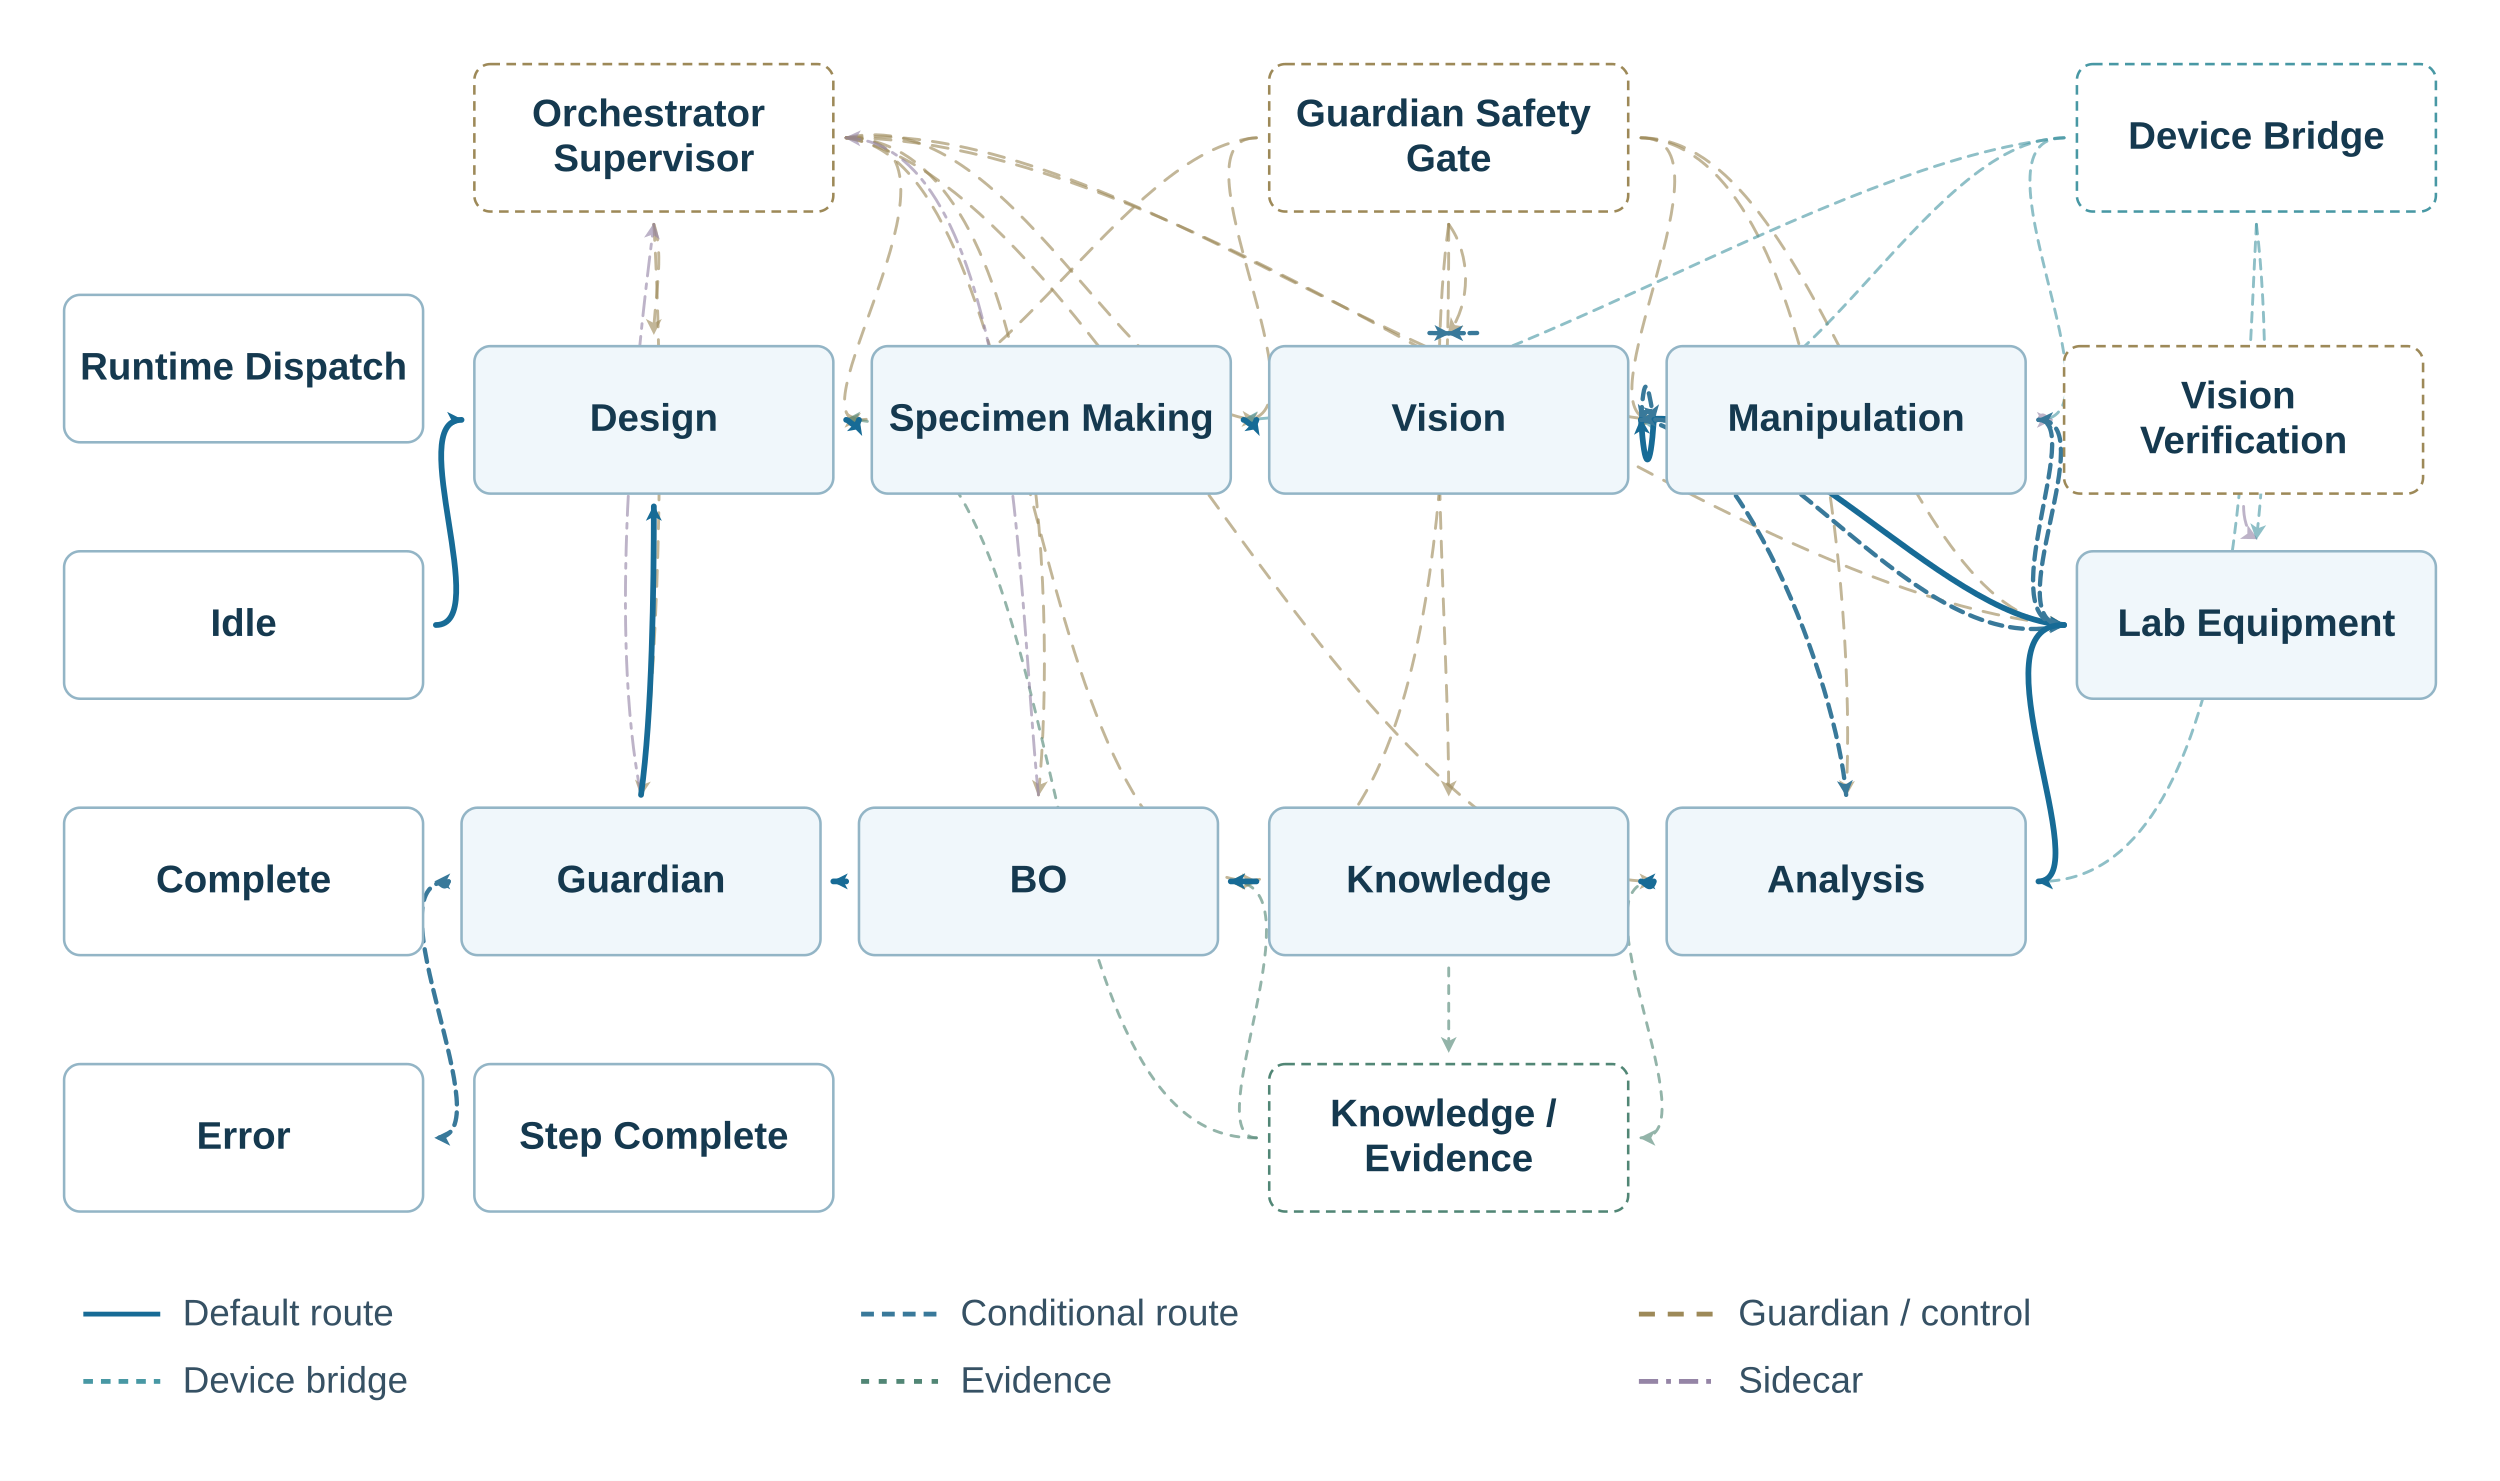
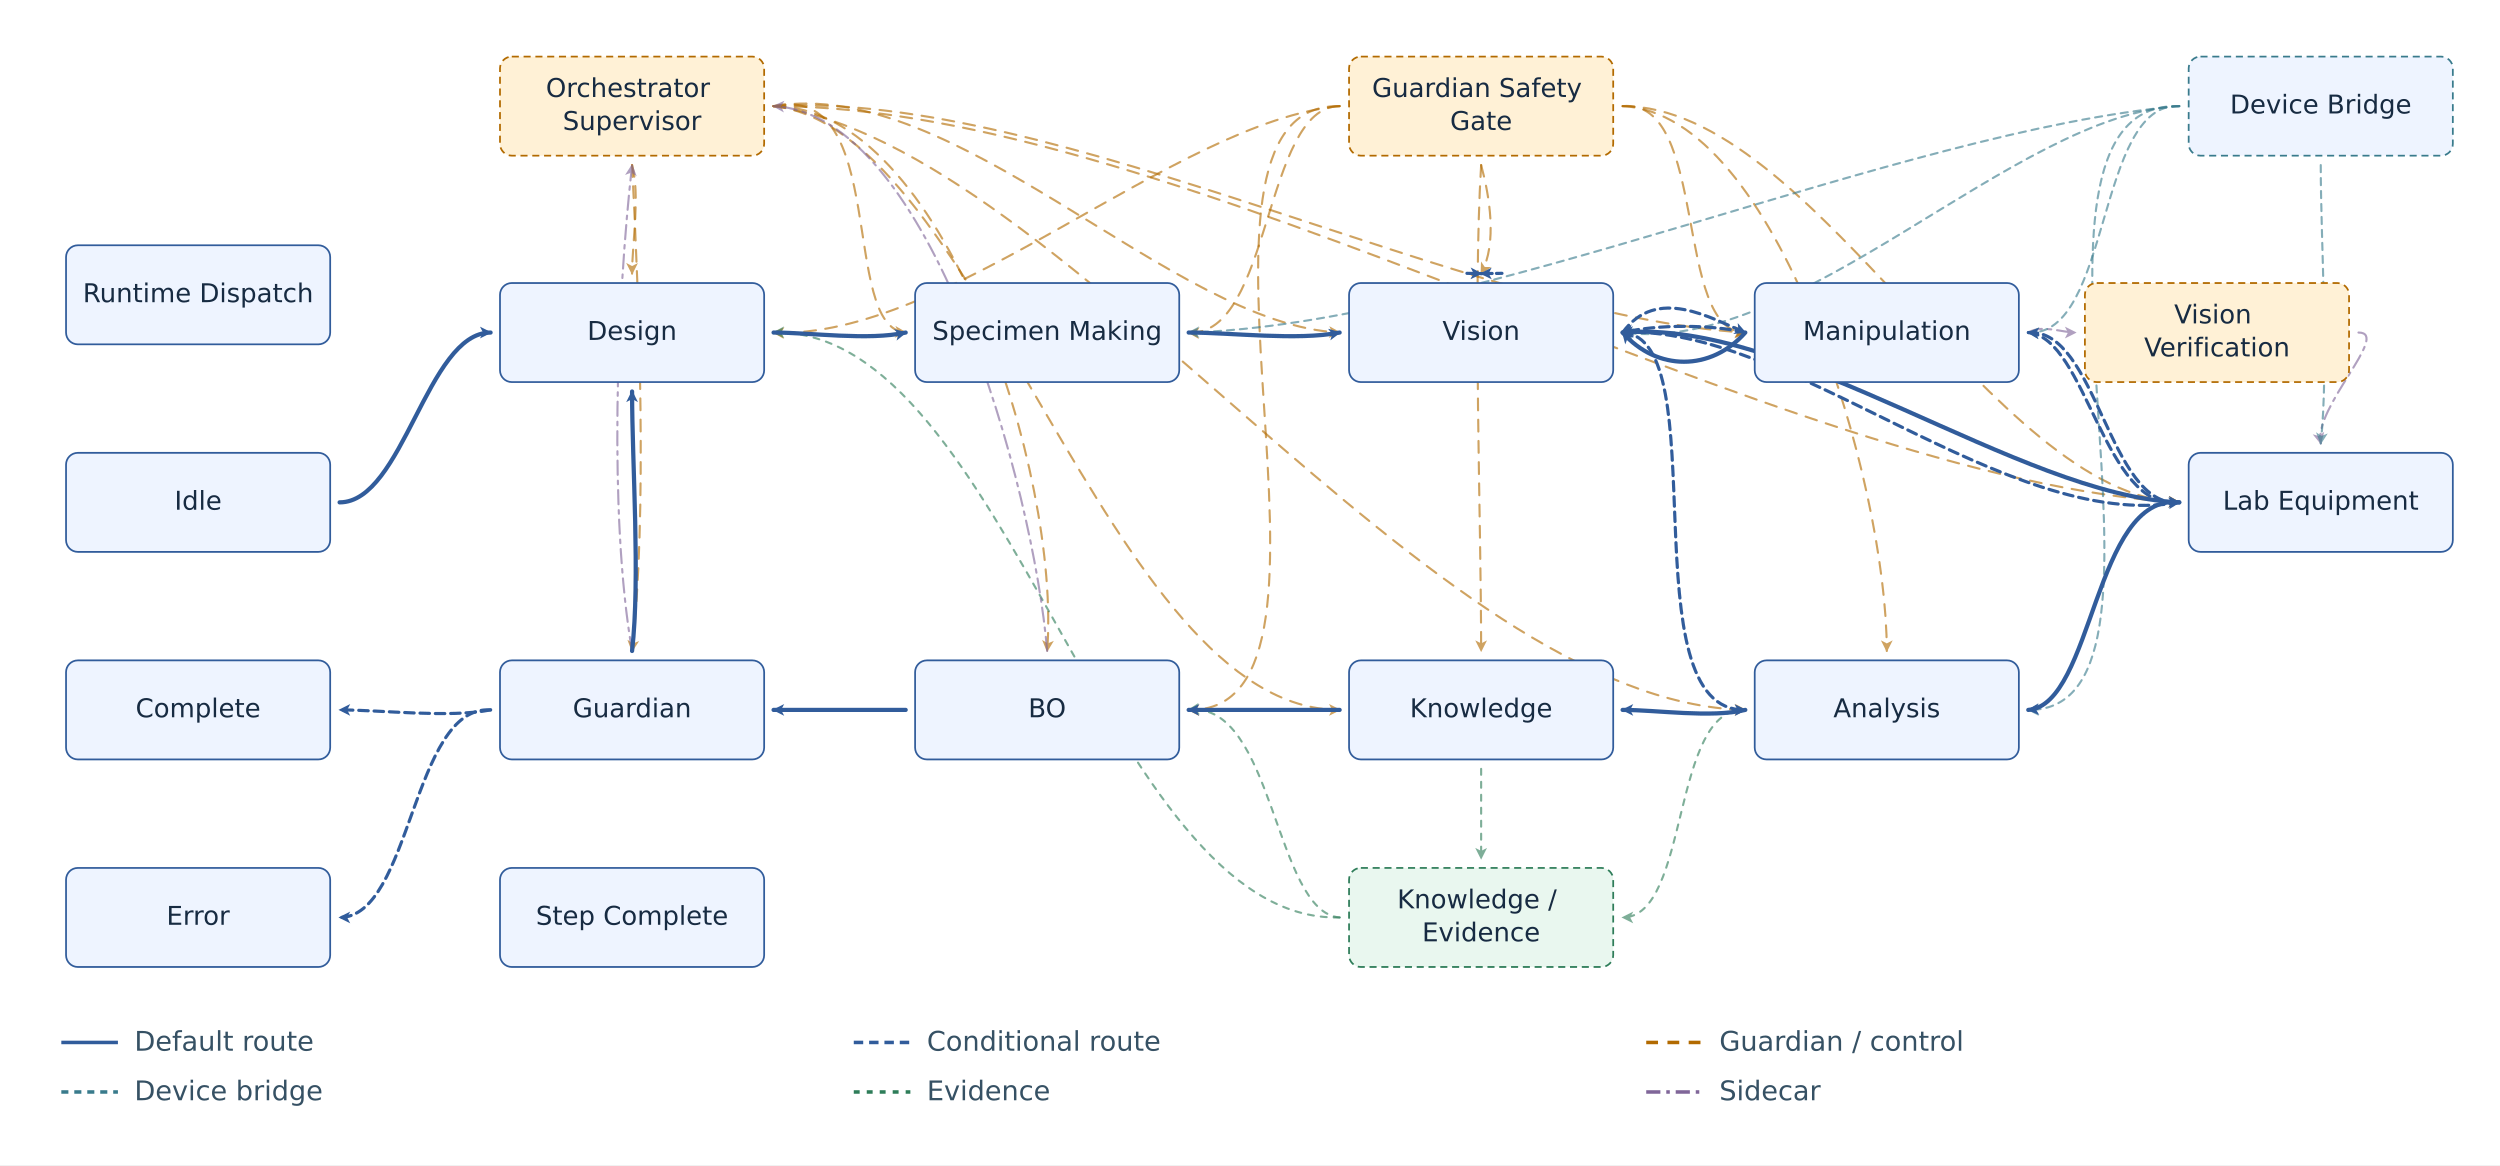
- <svg xmlns="http://www.w3.org/2000/svg" width="1560" height="924" viewBox="0 0 1560 924" role="img" aria-labelledby="title description">
+ <svg xmlns="http://www.w3.org/2000/svg" width="2120" height="988" viewBox="0 0 2120 988" role="img" aria-labelledby="title description">
  <defs>
    <marker id="arrow-logical_transition" markerWidth="12" markerHeight="10" refX="9" refY="5" orient="auto" markerUnits="userSpaceOnUse">
-       <path d="M0,0 L10,5 L0,10 L2.6,5 z" fill="#176b96" />
+       <path d="M0,0 L10,5 L0,10 L2.6,5 z" fill="#315C9B" />
    </marker>
    <marker id="arrow-conditional" markerWidth="12" markerHeight="10" refX="9" refY="5" orient="auto" markerUnits="userSpaceOnUse">
-       <path d="M0,0 L10,5 L0,10 L2.6,5 z" fill="#39799a" />
+       <path d="M0,0 L10,5 L0,10 L2.6,5 z" fill="#315C9B" />
    </marker>
    <marker id="arrow-control_overlay" markerWidth="12" markerHeight="10" refX="9" refY="5" orient="auto" markerUnits="userSpaceOnUse">
-       <path d="M0,0 L10,5 L0,10 L2.6,5 z" fill="#9d8958" />
+       <path d="M0,0 L10,5 L0,10 L2.6,5 z" fill="#B26A00" />
    </marker>
    <marker id="arrow-device_bridge" markerWidth="12" markerHeight="10" refX="9" refY="5" orient="auto" markerUnits="userSpaceOnUse">
-       <path d="M0,0 L10,5 L0,10 L2.6,5 z" fill="#4898a4" />
+       <path d="M0,0 L10,5 L0,10 L2.6,5 z" fill="#397B8C" />
    </marker>
    <marker id="arrow-evidence_flow" markerWidth="12" markerHeight="10" refX="9" refY="5" orient="auto" markerUnits="userSpaceOnUse">
-       <path d="M0,0 L10,5 L0,10 L2.6,5 z" fill="#518675" />
+       <path d="M0,0 L10,5 L0,10 L2.6,5 z" fill="#2E7D59" />
    </marker>
    <marker id="arrow-runtime_sidecar" markerWidth="12" markerHeight="10" refX="9" refY="5" orient="auto" markerUnits="userSpaceOnUse">
-       <path d="M0,0 L10,5 L0,10 L2.6,5 z" fill="#9585a6" />
+       <path d="M0,0 L10,5 L0,10 L2.6,5 z" fill="#806699" />
    </marker>
  </defs>
  <rect width="100%" height="100%" fill="#ffffff" />
-   <g font-family="Arial, Helvetica, sans-serif">
-     <path data-edge="manipulation-&gt;vision_verify:runtime_sidecar:post_place_verification_required" d="M 1272 262 C 1274.24 255, 1277.76 262, 1280 262" fill="none" stroke="#9585a6" stroke-width="1.8" stroke-dasharray="12 5 3 5" stroke-linecap="round" opacity="0.62" marker-end="url(#arrow-runtime_sidecar)" />
-     <path data-edge="vision_verify-&gt;equipment:runtime_sidecar:placement_verified" d="M 1400 316 C 1400 322.031, 1401.501 332.568, 1408 336" fill="none" stroke="#9585a6" stroke-width="1.8" stroke-dasharray="12 5 3 5" stroke-linecap="round" opacity="0.62" marker-end="url(#arrow-runtime_sidecar)" />
-     <path data-edge="orchestrator_supervisor-&gt;design:control_overlay:handoff_packet.v1" d="M 408 140 C 415 159.04, 408 188.96, 408 208" fill="none" stroke="#9d8958" stroke-width="1.8" stroke-dasharray="10 8" stroke-linecap="round" opacity="0.62" marker-end="url(#arrow-control_overlay)" />
-     <path data-edge="orchestrator_supervisor-&gt;specimen:control_overlay:handoff_packet.v1" d="M 528 86 C 619.288 84.093, 493.662 261.682, 536 262" fill="none" stroke="#9d8958" stroke-width="1.8" stroke-dasharray="10 8" stroke-linecap="round" opacity="0.62" marker-end="url(#arrow-control_overlay)" />
-     <path data-edge="orchestrator_supervisor-&gt;vision:control_overlay:handoff_packet.v1" d="M 528 86 C 630.849 62.927, 700.98 256.232, 784 262" fill="none" stroke="#9d8958" stroke-width="1.8" stroke-dasharray="10 8" stroke-linecap="round" opacity="0.62" marker-end="url(#arrow-control_overlay)" />
-     <path data-edge="orchestrator_supervisor-&gt;manipulation:control_overlay:handoff_packet.v1" d="M 528 86 C 682.093 72.783, 887.139 248.783, 1032 262" fill="none" stroke="#9d8958" stroke-width="1.8" stroke-dasharray="10 8" stroke-linecap="round" opacity="0.62" marker-end="url(#arrow-control_overlay)" />
-     <path data-edge="orchestrator_supervisor-&gt;equipment:control_overlay:handoff_packet.v1" d="M 528 86 C 757.193 86, 1066.607 370.502, 1288 390" fill="none" stroke="#9d8958" stroke-width="1.8" stroke-dasharray="10 8" stroke-linecap="round" opacity="0.62" marker-end="url(#arrow-control_overlay)" />
-     <path data-edge="orchestrator_supervisor-&gt;analysis:control_overlay:handoff_packet.v1" d="M 528 86 C 691.371 116.899, 840.182 550, 1032 550" fill="none" stroke="#9d8958" stroke-width="1.8" stroke-dasharray="10 8" stroke-linecap="round" opacity="0.62" marker-end="url(#arrow-control_overlay)" />
-     <path data-edge="orchestrator_supervisor-&gt;knowledge:control_overlay:handoff_packet.v1" d="M 528 86 C 651.866 99.526, 635.618 550, 784 550" fill="none" stroke="#9d8958" stroke-width="1.8" stroke-dasharray="10 8" stroke-linecap="round" opacity="0.62" marker-end="url(#arrow-control_overlay)" />
-     <path data-edge="orchestrator_supervisor-&gt;bo:control_overlay:handoff_packet.v1" d="M 528 86 C 646.656 86.281, 660.477 372.732, 648 496" fill="none" stroke="#9d8958" stroke-width="1.8" stroke-dasharray="10 8" stroke-linecap="round" opacity="0.62" marker-end="url(#arrow-control_overlay)" />
-     <path data-edge="orchestrator_supervisor-&gt;guardian:control_overlay:handoff_packet.v1" d="M 408 140 C 413.998 239.84, 412.997 396.587, 400 496" fill="none" stroke="#9d8958" stroke-width="1.8" stroke-dasharray="10 8" stroke-linecap="round" opacity="0.62" marker-end="url(#arrow-control_overlay)" />
-     <path data-edge="safety_gate_plane-&gt;design:control_overlay:safety_decision.v1" d="M 784 86 C 700.98 91.768, 618.952 267.768, 528 262" fill="none" stroke="#9d8958" stroke-width="1.8" stroke-dasharray="10 8" stroke-linecap="round" opacity="0.62" marker-end="url(#arrow-control_overlay)" />
-     <path data-edge="safety_gate_plane-&gt;specimen:control_overlay:safety_decision.v1" d="M 784 86 C 727.676 85.682, 832.324 262.318, 776 262" fill="none" stroke="#9d8958" stroke-width="1.8" stroke-dasharray="10 8" stroke-linecap="round" opacity="0.62" marker-end="url(#arrow-control_overlay)" />
-     <path data-edge="safety_gate_plane-&gt;vision:control_overlay:safety_decision.v1" d="M 904 140 C 918 159.04, 918 188.96, 904 208" fill="none" stroke="#9d8958" stroke-width="1.8" stroke-dasharray="10 8" stroke-linecap="round" opacity="0.62" marker-end="url(#arrow-control_overlay)" />
-     <path data-edge="safety_gate_plane-&gt;manipulation:control_overlay:safety_decision.v1" d="M 1024 86 C 1087.316 85.364, 982.669 262, 1032 262" fill="none" stroke="#9d8958" stroke-width="1.8" stroke-dasharray="10 8" stroke-linecap="round" opacity="0.62" marker-end="url(#arrow-control_overlay)" />
-     <path data-edge="safety_gate_plane-&gt;equipment:control_overlay:safety_decision.v1" d="M 1024 86 C 1136.737 86, 1180.548 385.41, 1288 390" fill="none" stroke="#9d8958" stroke-width="1.8" stroke-dasharray="10 8" stroke-linecap="round" opacity="0.62" marker-end="url(#arrow-control_overlay)" />
-     <path data-edge="safety_gate_plane-&gt;analysis:control_overlay:safety_decision.v1" d="M 1024 86 C 1130.901 90.172, 1158.682 373.649, 1152 496" fill="none" stroke="#9d8958" stroke-width="1.8" stroke-dasharray="10 8" stroke-linecap="round" opacity="0.62" marker-end="url(#arrow-control_overlay)" />
-     <path data-edge="safety_gate_plane-&gt;knowledge:control_overlay:safety_decision.v1" d="M 904 140 C 890 239.68, 904 396.32, 904 496" fill="none" stroke="#9d8958" stroke-width="1.8" stroke-dasharray="10 8" stroke-linecap="round" opacity="0.62" marker-end="url(#arrow-control_overlay)" />
-     <path data-edge="safety_gate_plane-&gt;bo:control_overlay:safety_decision.v1" d="M 904 140 C 904 260.951, 902.239 554.408, 768 550" fill="none" stroke="#9d8958" stroke-width="1.8" stroke-dasharray="10 8" stroke-linecap="round" opacity="0.62" marker-end="url(#arrow-control_overlay)" />
-     <path data-edge="device_bridge_plane-&gt;specimen:device_bridge:tool_call_bridge_contract" d="M 1288 86 C 1140.958 99.24, 925.318 255.38, 776 262" fill="none" stroke="#4898a4" stroke-width="1.8" stroke-dasharray="6 5" stroke-linecap="round" opacity="0.62" marker-end="url(#arrow-device_bridge)" />
-     <path data-edge="device_bridge_plane-&gt;vision:device_bridge:tool_call_bridge_contract" d="M 1288 86 C 1199.159 86, 1124.489 279.473, 1024 262" fill="none" stroke="#4898a4" stroke-width="1.8" stroke-dasharray="6 5" stroke-linecap="round" opacity="0.62" marker-end="url(#arrow-device_bridge)" />
-     <path data-edge="device_bridge_plane-&gt;manipulation:device_bridge:tool_call_bridge_contract" d="M 1288 86 C 1224.574 84.732, 1328.454 262.634, 1272 262" fill="none" stroke="#4898a4" stroke-width="1.8" stroke-dasharray="6 5" stroke-linecap="round" opacity="0.62" marker-end="url(#arrow-device_bridge)" />
-     <path data-edge="device_bridge_plane-&gt;equipment:device_bridge:tool_call_bridge_contract" d="M 1408 140 C 1415 194.88, 1415 281.12, 1408 336" fill="none" stroke="#4898a4" stroke-width="1.8" stroke-dasharray="6 5" stroke-linecap="round" opacity="0.62" marker-end="url(#arrow-device_bridge)" />
-     <path data-edge="device_bridge_plane-&gt;analysis:device_bridge:tool_call_bridge_contract" d="M 1408 140 C 1401.356 258.747, 1399.595 552.204, 1272 550" fill="none" stroke="#4898a4" stroke-width="1.8" stroke-dasharray="6 5" stroke-linecap="round" opacity="0.62" marker-end="url(#arrow-device_bridge)" />
-     <path data-edge="analysis-&gt;memory_evidence_plane:evidence_flow:validated_evidence" d="M 1032 550 C 980.153 549.65, 1068.856 710, 1024 710" fill="none" stroke="#518675" stroke-width="1.8" stroke-dasharray="5 6" stroke-linecap="round" opacity="0.62" marker-end="url(#arrow-evidence_flow)" />
-     <path data-edge="knowledge-&gt;memory_evidence_plane:evidence_flow:validated_evidence" d="M 904 604 C 904 618.56, 904 641.44, 904 656" fill="none" stroke="#518675" stroke-width="1.8" stroke-dasharray="5 6" stroke-linecap="round" opacity="0.62" marker-end="url(#arrow-evidence_flow)" />
-     <path data-edge="memory_evidence_plane-&gt;bo:evidence_flow:validated_evidence" d="M 784 710 C 745.942 709.303, 826.954 548.607, 768 550" fill="none" stroke="#518675" stroke-width="1.8" stroke-dasharray="5 6" stroke-linecap="round" opacity="0.62" marker-end="url(#arrow-evidence_flow)" />
-     <path data-edge="memory_evidence_plane-&gt;design:evidence_flow:validated_evidence" d="M 784 710 C 633.447 713.473, 678.553 258.527, 528 262" fill="none" stroke="#518675" stroke-width="1.8" stroke-dasharray="5 6" stroke-linecap="round" opacity="0.62" marker-end="url(#arrow-evidence_flow)" />
-     <path data-edge="bo-&gt;orchestrator_supervisor:runtime_sidecar:candidate_handoff.v1" d="M 648 496 C 635.523 380.036, 635.139 89.652, 528 86" fill="none" stroke="#9585a6" stroke-width="1.8" stroke-dasharray="12 5 3 5" stroke-linecap="round" opacity="0.62" marker-end="url(#arrow-runtime_sidecar)" />
-     <path data-edge="guardian-&gt;orchestrator_supervisor:runtime_sidecar:guardian_decision.v1" d="M 400 496 C 380.005 395.846, 395.003 239.413, 408 140" fill="none" stroke="#9585a6" stroke-width="1.8" stroke-dasharray="12 5 3 5" stroke-linecap="round" opacity="0.62" marker-end="url(#arrow-runtime_sidecar)" />
-     <path data-edge="idle-&gt;design:logical_transition:default" d="M 272 390 C 308.119 390, 251.881 262, 288 262" fill="none" stroke="#176b96" stroke-width="3.6" stroke-linecap="round" opacity="1" marker-end="url(#arrow-logical_transition)" />
-     <path data-edge="design-&gt;specimen:logical_transition:default" d="M 528 262 C 530.24 262, 533.76 269, 536 262" fill="none" stroke="#176b96" stroke-width="3.6" stroke-linecap="round" opacity="1" marker-end="url(#arrow-logical_transition)" />
-     <path data-edge="specimen-&gt;vision:logical_transition:default" d="M 776 262 C 778.24 262, 781.76 269, 784 262" fill="none" stroke="#176b96" stroke-width="3.6" stroke-linecap="round" opacity="1" marker-end="url(#arrow-logical_transition)" />
-     <path data-edge="vision-&gt;analysis:logical_transition:logical_transition" d="M 1024 262 C 1086.399 268.719, 1145.859 424.677, 1152 496" fill="none" stroke="#39799a" stroke-width="2.7" stroke-dasharray="8 5" stroke-linecap="round" opacity="1" marker-end="url(#arrow-conditional)" />
-     <path data-edge="vision-&gt;vision:logical_transition:logical_transition" d="M 904 208 C 884 207.72, 891 207.72, 904 208" fill="none" stroke="#39799a" stroke-width="2.7" stroke-dasharray="8 5" stroke-linecap="round" opacity="1" marker-end="url(#arrow-conditional)" />
-     <path data-edge="vision-&gt;manipulation:logical_transition:next_stage:manipulation" d="M 1024 262 C 1026.24 222, 1029.76 250, 1032 262" fill="none" stroke="#39799a" stroke-width="2.7" stroke-dasharray="8 5" stroke-linecap="round" opacity="1" marker-end="url(#arrow-conditional)" />
-     <path data-edge="vision-&gt;equipment:logical_transition:default" d="M 1024 262 C 1111.822 250.302, 1208.467 384.601, 1288 390" fill="none" stroke="#176b96" stroke-width="3.6" stroke-linecap="round" opacity="1" marker-end="url(#arrow-logical_transition)" />
-     <path data-edge="vision-&gt;vision:logical_transition:next_stage:vision" d="M 904 208 C 924 207.72, 931 207.72, 904 208" fill="none" stroke="#39799a" stroke-width="2.7" stroke-dasharray="8 5" stroke-linecap="round" opacity="1" marker-end="url(#arrow-conditional)" />
-     <path data-edge="manipulation-&gt;vision:logical_transition:utm_clear_scoped" d="M 1032 262 C 1029.76 255, 1026.24 255, 1024 262" fill="none" stroke="#39799a" stroke-width="2.7" stroke-dasharray="8 5" stroke-linecap="round" opacity="1" marker-end="url(#arrow-conditional)" />
-     <path data-edge="manipulation-&gt;vision:logical_transition:default" d="M 1032 262 C 1029.76 295, 1026.24 295, 1024 262" fill="none" stroke="#176b96" stroke-width="3.6" stroke-linecap="round" opacity="1" marker-end="url(#arrow-logical_transition)" />
-     <path data-edge="manipulation-&gt;equipment:logical_transition:next_stage:equipment" d="M 1272 262 C 1314.073 261.256, 1243.943 390.992, 1288 390" fill="none" stroke="#39799a" stroke-width="2.7" stroke-dasharray="8 5" stroke-linecap="round" opacity="1" marker-end="url(#arrow-conditional)" />
-     <path data-edge="equipment-&gt;manipulation:logical_transition:logical_transition" d="M 1288 390 C 1238.981 391.612, 1302.165 262.744, 1272 262" fill="none" stroke="#39799a" stroke-width="2.7" stroke-dasharray="8 5" stroke-linecap="round" opacity="1" marker-end="url(#arrow-conditional)" />
-     <path data-edge="equipment-&gt;vision:logical_transition:logical_transition" d="M 1288 390 C 1194.07 414.295, 1109.64 254.801, 1024 262" fill="none" stroke="#39799a" stroke-width="2.7" stroke-dasharray="8 5" stroke-linecap="round" opacity="1" marker-end="url(#arrow-conditional)" />
-     <path data-edge="equipment-&gt;analysis:logical_transition:default" d="M 1288 390 C 1229.046 388.607, 1310.058 549.303, 1272 550" fill="none" stroke="#176b96" stroke-width="3.6" stroke-linecap="round" opacity="1" marker-end="url(#arrow-logical_transition)" />
-     <path data-edge="analysis-&gt;knowledge:logical_transition:default" d="M 1032 550 C 1029.76 557, 1026.24 550, 1024 550" fill="none" stroke="#176b96" stroke-width="3.6" stroke-linecap="round" opacity="1" marker-end="url(#arrow-logical_transition)" />
-     <path data-edge="knowledge-&gt;bo:logical_transition:default" d="M 784 550 C 779.52 550, 772.48 550, 768 550" fill="none" stroke="#176b96" stroke-width="3.6" stroke-linecap="round" opacity="1" marker-end="url(#arrow-logical_transition)" />
-     <path data-edge="bo-&gt;guardian:logical_transition:default" d="M 528 550 C 525.76 550, 522.24 550, 520 550" fill="none" stroke="#176b96" stroke-width="3.6" stroke-linecap="round" opacity="1" marker-end="url(#arrow-logical_transition)" />
-     <path data-edge="guardian-&gt;design:logical_transition:guardian_decision:continue" d="M 400 496 C 406.993 445.861, 408 366.45, 408 316" fill="none" stroke="#176b96" stroke-width="3.6" stroke-linecap="round" opacity="1" marker-end="url(#arrow-logical_transition)" />
-     <path data-edge="guardian-&gt;complete:logical_transition:guardian_decision:stop" d="M 280 550 C 277.76 557, 274.24 550, 272 550" fill="none" stroke="#39799a" stroke-width="2.7" stroke-dasharray="8 5" stroke-linecap="round" opacity="1" marker-end="url(#arrow-conditional)" />
-     <path data-edge="guardian-&gt;error:logical_transition:guardian_decision:error" d="M 280 550 C 228.153 549.65, 316.856 710, 272 710" fill="none" stroke="#39799a" stroke-width="2.7" stroke-dasharray="8 5" stroke-linecap="round" opacity="1" marker-end="url(#arrow-conditional)" />
-     <g data-node-id="dispatch" transform="translate(40 184)">
-       <rect width="224" height="92" rx="10" fill="#ffffff" stroke="#93b5c6" stroke-width="1.6" />
-       <text fill="#15394f" font-size="24" font-weight="600" text-anchor="middle" dominant-baseline="middle">
-         <tspan x="112" y="46">Runtime Dispatch</tspan>
-       </text>
-     </g>
-     <g data-node-id="idle" transform="translate(40 344)">
-       <rect width="224" height="92" rx="10" fill="#ffffff" stroke="#93b5c6" stroke-width="1.6" />
-       <text fill="#15394f" font-size="24" font-weight="600" text-anchor="middle" dominant-baseline="middle">
-         <tspan x="112" y="46">Idle</tspan>
-       </text>
-     </g>
-     <g data-node-id="design" transform="translate(296 216)">
-       <rect width="224" height="92" rx="10" fill="#f0f7fb" stroke="#93b5c6" stroke-width="1.6" />
-       <text fill="#15394f" font-size="24" font-weight="600" text-anchor="middle" dominant-baseline="middle">
-         <tspan x="112" y="46">Design</tspan>
-       </text>
-     </g>
-     <g data-node-id="specimen" transform="translate(544 216)">
-       <rect width="224" height="92" rx="10" fill="#f0f7fb" stroke="#93b5c6" stroke-width="1.6" />
-       <text fill="#15394f" font-size="24" font-weight="600" text-anchor="middle" dominant-baseline="middle">
-         <tspan x="112" y="46">Specimen Making</tspan>
-       </text>
-     </g>
-     <g data-node-id="vision" transform="translate(792 216)">
-       <rect width="224" height="92" rx="10" fill="#f0f7fb" stroke="#93b5c6" stroke-width="1.6" />
-       <text fill="#15394f" font-size="24" font-weight="600" text-anchor="middle" dominant-baseline="middle">
-         <tspan x="112" y="46">Vision</tspan>
-       </text>
-     </g>
-     <g data-node-id="manipulation" transform="translate(1040 216)">
-       <rect width="224" height="92" rx="10" fill="#f0f7fb" stroke="#93b5c6" stroke-width="1.6" />
-       <text fill="#15394f" font-size="24" font-weight="600" text-anchor="middle" dominant-baseline="middle">
-         <tspan x="112" y="46">Manipulation</tspan>
-       </text>
-     </g>
-     <g data-node-id="vision_verify" transform="translate(1288 216)">
-       <rect width="224" height="92" rx="10" fill="#ffffff" stroke="#9d8958" stroke-width="1.6" stroke-dasharray="6 4" />
-       <text fill="#15394f" font-size="24" font-weight="600" text-anchor="middle" dominant-baseline="middle">
-         <tspan x="112" y="32">Vision</tspan>
-         <tspan x="112" y="60">Verification</tspan>
-       </text>
-     </g>
-     <g data-node-id="equipment" transform="translate(1296 344)">
-       <rect width="224" height="92" rx="10" fill="#f0f7fb" stroke="#93b5c6" stroke-width="1.6" />
-       <text fill="#15394f" font-size="24" font-weight="600" text-anchor="middle" dominant-baseline="middle">
-         <tspan x="112" y="46">Lab Equipment</tspan>
-       </text>
-     </g>
-     <g data-node-id="analysis" transform="translate(1040 504)">
-       <rect width="224" height="92" rx="10" fill="#f0f7fb" stroke="#93b5c6" stroke-width="1.6" />
-       <text fill="#15394f" font-size="24" font-weight="600" text-anchor="middle" dominant-baseline="middle">
-         <tspan x="112" y="46">Analysis</tspan>
-       </text>
-     </g>
-     <g data-node-id="knowledge" transform="translate(792 504)">
-       <rect width="224" height="92" rx="10" fill="#f0f7fb" stroke="#93b5c6" stroke-width="1.6" />
-       <text fill="#15394f" font-size="24" font-weight="600" text-anchor="middle" dominant-baseline="middle">
-         <tspan x="112" y="46">Knowledge</tspan>
-       </text>
-     </g>
-     <g data-node-id="bo" transform="translate(536 504)">
-       <rect width="224" height="92" rx="10" fill="#f0f7fb" stroke="#93b5c6" stroke-width="1.6" />
-       <text fill="#15394f" font-size="24" font-weight="600" text-anchor="middle" dominant-baseline="middle">
-         <tspan x="112" y="46">BO</tspan>
-       </text>
-     </g>
-     <g data-node-id="guardian" transform="translate(288 504)">
-       <rect width="224" height="92" rx="10" fill="#f0f7fb" stroke="#93b5c6" stroke-width="1.6" />
-       <text fill="#15394f" font-size="24" font-weight="600" text-anchor="middle" dominant-baseline="middle">
-         <tspan x="112" y="46">Guardian</tspan>
-       </text>
-     </g>
-     <g data-node-id="complete" transform="translate(40 504)">
-       <rect width="224" height="92" rx="10" fill="#ffffff" stroke="#93b5c6" stroke-width="1.6" />
-       <text fill="#15394f" font-size="24" font-weight="600" text-anchor="middle" dominant-baseline="middle">
-         <tspan x="112" y="46">Complete</tspan>
-       </text>
-     </g>
-     <g data-node-id="error" transform="translate(40 664)">
-       <rect width="224" height="92" rx="10" fill="#ffffff" stroke="#93b5c6" stroke-width="1.6" />
-       <text fill="#15394f" font-size="24" font-weight="600" text-anchor="middle" dominant-baseline="middle">
-         <tspan x="112" y="46">Error</tspan>
-       </text>
-     </g>
-     <g data-node-id="step_complete" transform="translate(296 664)">
-       <rect width="224" height="92" rx="10" fill="#ffffff" stroke="#93b5c6" stroke-width="1.6" />
-       <text fill="#15394f" font-size="24" font-weight="600" text-anchor="middle" dominant-baseline="middle">
-         <tspan x="112" y="46">Step Complete</tspan>
-       </text>
-     </g>
-     <g data-node-id="orchestrator_supervisor" transform="translate(296 40)">
-       <rect width="224" height="92" rx="10" fill="#ffffff" stroke="#9d8958" stroke-width="1.6" stroke-dasharray="6 4" />
-       <text fill="#15394f" font-size="24" font-weight="600" text-anchor="middle" dominant-baseline="middle">
-         <tspan x="112" y="32">Orchestrator</tspan>
-         <tspan x="112" y="60">Supervisor</tspan>
-       </text>
-     </g>
-     <g data-node-id="safety_gate_plane" transform="translate(792 40)">
-       <rect width="224" height="92" rx="10" fill="#ffffff" stroke="#9d8958" stroke-width="1.6" stroke-dasharray="6 4" />
-       <text fill="#15394f" font-size="24" font-weight="600" text-anchor="middle" dominant-baseline="middle">
-         <tspan x="112" y="32">Guardian Safety</tspan>
-         <tspan x="112" y="60">Gate</tspan>
-       </text>
-     </g>
-     <g data-node-id="device_bridge_plane" transform="translate(1296 40)">
-       <rect width="224" height="92" rx="10" fill="#ffffff" stroke="#4898a4" stroke-width="1.6" stroke-dasharray="6 4" />
-       <text fill="#15394f" font-size="24" font-weight="600" text-anchor="middle" dominant-baseline="middle">
-         <tspan x="112" y="46">Device Bridge</tspan>
-       </text>
-     </g>
-     <g data-node-id="memory_evidence_plane" transform="translate(792 664)">
-       <rect width="224" height="92" rx="10" fill="#ffffff" stroke="#518675" stroke-width="1.6" stroke-dasharray="6 4" />
-       <text fill="#15394f" font-size="24" font-weight="600" text-anchor="middle" dominant-baseline="middle">
-         <tspan x="112" y="32">Knowledge /</tspan>
-         <tspan x="112" y="60">Evidence</tspan>
-       </text>
-     </g>
-     <g transform="translate(52 820)">
-       <path d="M0 0 H48" stroke="#176b96" stroke-width="3" />
+   <g font-family="DejaVu Sans, Arial, sans-serif">
+     <path data-edge="manipulation-&gt;vision_verify:runtime_sidecar:post_place_verification_required" d="M 1720 282 C 1731.2 275, 1748.8 282, 1760 282" fill="none" stroke="#806699" stroke-width="1.8" stroke-dasharray="12 5 3 5" stroke-linecap="round" opacity="0.62" marker-end="url(#arrow-runtime_sidecar)" />
+     <path data-edge="vision_verify-&gt;equipment:runtime_sidecar:placement_verified" d="M 2000 282 C 2027.803 282, 1961.373 345.941, 1968 376" fill="none" stroke="#806699" stroke-width="1.8" stroke-dasharray="12 5 3 5" stroke-linecap="round" opacity="0.62" marker-end="url(#arrow-runtime_sidecar)" />
+     <path data-edge="orchestrator_supervisor-&gt;design:control_overlay:handoff_packet.v1" d="M 536 140 C 543 165.76, 536 206.24, 536 232" fill="none" stroke="#B26A00" stroke-width="1.8" stroke-dasharray="10 8" stroke-linecap="round" opacity="0.62" marker-end="url(#arrow-control_overlay)" />
+     <path data-edge="orchestrator_supervisor-&gt;specimen:control_overlay:handoff_packet.v1" d="M 656 90 C 754.517 68.837, 711.808 278.473, 768 282" fill="none" stroke="#B26A00" stroke-width="1.8" stroke-dasharray="10 8" stroke-linecap="round" opacity="0.62" marker-end="url(#arrow-control_overlay)" />
+     <path data-edge="orchestrator_supervisor-&gt;vision:control_overlay:handoff_packet.v1" d="M 656 90 C 811.152 64.003, 993.847 275.501, 1136 282" fill="none" stroke="#B26A00" stroke-width="1.8" stroke-dasharray="10 8" stroke-linecap="round" opacity="0.62" marker-end="url(#arrow-control_overlay)" />
+     <path data-edge="orchestrator_supervisor-&gt;manipulation:control_overlay:handoff_packet.v1" d="M 656 90 C 896.078 76.365, 1246.277 268.365, 1480 282" fill="none" stroke="#B26A00" stroke-width="1.8" stroke-dasharray="10 8" stroke-linecap="round" opacity="0.62" marker-end="url(#arrow-control_overlay)" />
+     <path data-edge="orchestrator_supervisor-&gt;equipment:control_overlay:handoff_packet.v1" d="M 656 90 C 1002.766 90, 1506.931 405.788, 1848 426" fill="none" stroke="#B26A00" stroke-width="1.8" stroke-dasharray="10 8" stroke-linecap="round" opacity="0.62" marker-end="url(#arrow-control_overlay)" />
+     <path data-edge="orchestrator_supervisor-&gt;analysis:control_overlay:handoff_packet.v1" d="M 656 90 C 905.465 125.674, 1212.063 596.054, 1480 602" fill="none" stroke="#B26A00" stroke-width="1.8" stroke-dasharray="10 8" stroke-linecap="round" opacity="0.62" marker-end="url(#arrow-control_overlay)" />
+     <path data-edge="orchestrator_supervisor-&gt;knowledge:control_overlay:handoff_packet.v1" d="M 656 90 C 832.081 109.15, 939.492 602, 1136 602" fill="none" stroke="#B26A00" stroke-width="1.8" stroke-dasharray="10 8" stroke-linecap="round" opacity="0.62" marker-end="url(#arrow-control_overlay)" />
+     <path data-edge="orchestrator_supervisor-&gt;bo:control_overlay:handoff_packet.v1" d="M 656 90 C 799.861 90.449, 899.617 401.412, 888 552" fill="none" stroke="#B26A00" stroke-width="1.8" stroke-dasharray="10 8" stroke-linecap="round" opacity="0.62" marker-end="url(#arrow-control_overlay)" />
+     <path data-edge="orchestrator_supervisor-&gt;guardian:control_overlay:handoff_packet.v1" d="M 536 140 C 542 255.36, 549 436.64, 536 552" fill="none" stroke="#B26A00" stroke-width="1.8" stroke-dasharray="10 8" stroke-linecap="round" opacity="0.62" marker-end="url(#arrow-control_overlay)" />
+     <path data-edge="safety_gate_plane-&gt;design:control_overlay:safety_decision.v1" d="M 1136 90 C 996.446 102.999, 803.353 288.499, 656 282" fill="none" stroke="#B26A00" stroke-width="1.8" stroke-dasharray="10 8" stroke-linecap="round" opacity="0.62" marker-end="url(#arrow-control_overlay)" />
+     <path data-edge="safety_gate_plane-&gt;specimen:control_overlay:safety_decision.v1" d="M 1136 90 C 1071.389 90, 1078.436 285.883, 1008 282" fill="none" stroke="#B26A00" stroke-width="1.8" stroke-dasharray="10 8" stroke-linecap="round" opacity="0.62" marker-end="url(#arrow-control_overlay)" />
+     <path data-edge="safety_gate_plane-&gt;vision:control_overlay:safety_decision.v1" d="M 1256 140 C 1263 165.76, 1270 206.24, 1256 232" fill="none" stroke="#B26A00" stroke-width="1.8" stroke-dasharray="10 8" stroke-linecap="round" opacity="0.62" marker-end="url(#arrow-control_overlay)" />
+     <path data-edge="safety_gate_plane-&gt;manipulation:control_overlay:safety_decision.v1" d="M 1376 90 C 1449.45 83.332, 1418.86 282, 1480 282" fill="none" stroke="#B26A00" stroke-width="1.8" stroke-dasharray="10 8" stroke-linecap="round" opacity="0.62" marker-end="url(#arrow-control_overlay)" />
+     <path data-edge="safety_gate_plane-&gt;equipment:control_overlay:safety_decision.v1" d="M 1376 90 C 1538.226 90, 1689.833 420.297, 1848 426" fill="none" stroke="#B26A00" stroke-width="1.8" stroke-dasharray="10 8" stroke-linecap="round" opacity="0.62" marker-end="url(#arrow-control_overlay)" />
+     <path data-edge="safety_gate_plane-&gt;analysis:control_overlay:safety_decision.v1" d="M 1376 90 C 1507.166 96.108, 1600 408.237, 1600 552" fill="none" stroke="#B26A00" stroke-width="1.8" stroke-dasharray="10 8" stroke-linecap="round" opacity="0.62" marker-end="url(#arrow-control_overlay)" />
+     <path data-edge="safety_gate_plane-&gt;knowledge:control_overlay:safety_decision.v1" d="M 1256 140 C 1249 255.36, 1256 436.64, 1256 552" fill="none" stroke="#B26A00" stroke-width="1.8" stroke-dasharray="10 8" stroke-linecap="round" opacity="0.62" marker-end="url(#arrow-control_overlay)" />
+     <path data-edge="safety_gate_plane-&gt;bo:control_overlay:safety_decision.v1" d="M 1136 90 C 974.646 86.605, 1169.354 605.395, 1008 602" fill="none" stroke="#B26A00" stroke-width="1.8" stroke-dasharray="10 8" stroke-linecap="round" opacity="0.62" marker-end="url(#arrow-control_overlay)" />
+     <path data-edge="device_bridge_plane-&gt;specimen:device_bridge:tool_call_bridge_contract" d="M 1848 90 C 1611.414 110.472, 1247.706 275.176, 1008 282" fill="none" stroke="#397B8C" stroke-width="1.8" stroke-dasharray="6 5" stroke-linecap="round" opacity="0.62" marker-end="url(#arrow-device_bridge)" />
+     <path data-edge="device_bridge_plane-&gt;vision:device_bridge:tool_call_bridge_contract" d="M 1848 90 C 1707.962 96.484, 1526.589 301.452, 1376 282" fill="none" stroke="#397B8C" stroke-width="1.8" stroke-dasharray="6 5" stroke-linecap="round" opacity="0.62" marker-end="url(#arrow-device_bridge)" />
+     <path data-edge="device_bridge_plane-&gt;manipulation:device_bridge:tool_call_bridge_contract" d="M 1848 90 C 1777.564 86.117, 1790.436 285.883, 1720 282" fill="none" stroke="#397B8C" stroke-width="1.8" stroke-dasharray="6 5" stroke-linecap="round" opacity="0.62" marker-end="url(#arrow-device_bridge)" />
+     <path data-edge="device_bridge_plane-&gt;equipment:device_bridge:tool_call_bridge_contract" d="M 1968 140 C 1968 206.08, 1975 309.92, 1968 376" fill="none" stroke="#397B8C" stroke-width="1.8" stroke-dasharray="6 5" stroke-linecap="round" opacity="0.62" marker-end="url(#arrow-device_bridge)" />
+     <path data-edge="device_bridge_plane-&gt;analysis:device_bridge:tool_call_bridge_contract" d="M 1848 90 C 1679.855 84.907, 1874.563 603.698, 1720 602" fill="none" stroke="#397B8C" stroke-width="1.8" stroke-dasharray="6 5" stroke-linecap="round" opacity="0.62" marker-end="url(#arrow-device_bridge)" />
+     <path data-edge="analysis-&gt;memory_evidence_plane:evidence_flow:validated_evidence" d="M 1480 602 C 1416.733 598.439, 1433.241 778, 1376 778" fill="none" stroke="#2E7D59" stroke-width="1.8" stroke-dasharray="5 6" stroke-linecap="round" opacity="0.62" marker-end="url(#arrow-evidence_flow)" />
+     <path data-edge="knowledge-&gt;memory_evidence_plane:evidence_flow:validated_evidence" d="M 1256 652 C 1256 673.28, 1256 706.72, 1256 728" fill="none" stroke="#2E7D59" stroke-width="1.8" stroke-dasharray="5 6" stroke-linecap="round" opacity="0.62" marker-end="url(#arrow-evidence_flow)" />
+     <path data-edge="memory_evidence_plane-&gt;bo:evidence_flow:validated_evidence" d="M 1136 778 C 1080.727 773.883, 1080.257 593.766, 1008 602" fill="none" stroke="#2E7D59" stroke-width="1.8" stroke-dasharray="5 6" stroke-linecap="round" opacity="0.62" marker-end="url(#arrow-evidence_flow)" />
+     <path data-edge="memory_evidence_plane-&gt;design:evidence_flow:validated_evidence" d="M 1136 778 C 937.706 782.868, 854.294 277.132, 656 282" fill="none" stroke="#2E7D59" stroke-width="1.8" stroke-dasharray="5 6" stroke-linecap="round" opacity="0.62" marker-end="url(#arrow-evidence_flow)" />
+     <path data-edge="bo-&gt;orchestrator_supervisor:runtime_sidecar:candidate_handoff.v1" d="M 888 552 C 876.383 413.08, 789.137 95.834, 656 90" fill="none" stroke="#806699" stroke-width="1.8" stroke-dasharray="12 5 3 5" stroke-linecap="round" opacity="0.62" marker-end="url(#arrow-runtime_sidecar)" />
+     <path data-edge="guardian-&gt;orchestrator_supervisor:runtime_sidecar:guardian_decision.v1" d="M 536 552 C 516 436.64, 523 255.36, 536 140" fill="none" stroke="#806699" stroke-width="1.8" stroke-dasharray="12 5 3 5" stroke-linecap="round" opacity="0.62" marker-end="url(#arrow-runtime_sidecar)" />
+     <path data-edge="idle-&gt;design:logical_transition:default" d="M 288 426 C 341.946 426, 362.054 282, 416 282" fill="none" stroke="#315C9B" stroke-width="3.6" stroke-linecap="round" opacity="1" marker-end="url(#arrow-logical_transition)" />
+     <path data-edge="design-&gt;specimen:logical_transition:default" d="M 656 282 C 687.36 282, 736.64 289, 768 282" fill="none" stroke="#315C9B" stroke-width="3.6" stroke-linecap="round" opacity="1" marker-end="url(#arrow-logical_transition)" />
+     <path data-edge="specimen-&gt;vision:logical_transition:default" d="M 1008 282 C 1043.84 282, 1100.16 289, 1136 282" fill="none" stroke="#315C9B" stroke-width="3.6" stroke-linecap="round" opacity="1" marker-end="url(#arrow-logical_transition)" />
+     <path data-edge="vision-&gt;analysis:logical_transition:logical_transition" d="M 1376 282 C 1456.899 286.327, 1379.13 604.164, 1480 602" fill="none" stroke="#315C9B" stroke-width="2.7" stroke-dasharray="8 5" stroke-linecap="round" opacity="1" marker-end="url(#arrow-conditional)" />
+     <path data-edge="vision-&gt;vision:logical_transition:logical_transition" d="M 1256 232 C 1236 231.72, 1243 231.72, 1256 232" fill="none" stroke="#315C9B" stroke-width="2.7" stroke-dasharray="8 5" stroke-linecap="round" opacity="1" marker-end="url(#arrow-conditional)" />
+     <path data-edge="vision-&gt;manipulation:logical_transition:next_stage:manipulation" d="M 1376 282 C 1405.12 242, 1450.88 270, 1480 282" fill="none" stroke="#315C9B" stroke-width="2.7" stroke-dasharray="8 5" stroke-linecap="round" opacity="1" marker-end="url(#arrow-conditional)" />
+     <path data-edge="vision-&gt;equipment:logical_transition:default" d="M 1376 282 C 1517.967 269.566, 1711.577 420.261, 1848 426" fill="none" stroke="#315C9B" stroke-width="3.6" stroke-linecap="round" opacity="1" marker-end="url(#arrow-logical_transition)" />
+     <path data-edge="vision-&gt;vision:logical_transition:next_stage:vision" d="M 1256 232 C 1276 231.72, 1283 231.72, 1256 232" fill="none" stroke="#315C9B" stroke-width="2.7" stroke-dasharray="8 5" stroke-linecap="round" opacity="1" marker-end="url(#arrow-conditional)" />
+     <path data-edge="manipulation-&gt;vision:logical_transition:utm_clear_scoped" d="M 1480 282 C 1450.88 275, 1405.12 275, 1376 282" fill="none" stroke="#315C9B" stroke-width="2.7" stroke-dasharray="8 5" stroke-linecap="round" opacity="1" marker-end="url(#arrow-conditional)" />
+     <path data-edge="manipulation-&gt;vision:logical_transition:default" d="M 1480 282 C 1450.88 315, 1405.12 315, 1376 282" fill="none" stroke="#315C9B" stroke-width="3.6" stroke-linecap="round" opacity="1" marker-end="url(#arrow-logical_transition)" />
+     <path data-edge="manipulation-&gt;equipment:logical_transition:next_stage:equipment" d="M 1720 282 C 1778.431 278.014, 1788.074 431.315, 1848 426" fill="none" stroke="#315C9B" stroke-width="2.7" stroke-dasharray="8 5" stroke-linecap="round" opacity="1" marker-end="url(#arrow-conditional)" />
+     <path data-edge="equipment-&gt;manipulation:logical_transition:logical_transition" d="M 1848 426 C 1784.337 434.637, 1769.462 285.986, 1720 282" fill="none" stroke="#315C9B" stroke-width="2.7" stroke-dasharray="8 5" stroke-linecap="round" opacity="1" marker-end="url(#arrow-conditional)" />
+     <path data-edge="equipment-&gt;vision:logical_transition:logical_transition" d="M 1848 426 C 1701.948 451.825, 1516.508 274.348, 1376 282" fill="none" stroke="#315C9B" stroke-width="2.7" stroke-dasharray="8 5" stroke-linecap="round" opacity="1" marker-end="url(#arrow-conditional)" />
+     <path data-edge="equipment-&gt;analysis:logical_transition:default" d="M 1848 426 C 1775.743 417.766, 1775.273 597.883, 1720 602" fill="none" stroke="#315C9B" stroke-width="3.6" stroke-linecap="round" opacity="1" marker-end="url(#arrow-logical_transition)" />
+     <path data-edge="analysis-&gt;knowledge:logical_transition:default" d="M 1480 602 C 1450.88 609, 1405.12 602, 1376 602" fill="none" stroke="#315C9B" stroke-width="3.6" stroke-linecap="round" opacity="1" marker-end="url(#arrow-logical_transition)" />
+     <path data-edge="knowledge-&gt;bo:logical_transition:default" d="M 1136 602 C 1100.16 602, 1043.84 602, 1008 602" fill="none" stroke="#315C9B" stroke-width="3.6" stroke-linecap="round" opacity="1" marker-end="url(#arrow-logical_transition)" />
+     <path data-edge="bo-&gt;guardian:logical_transition:default" d="M 768 602 C 736.64 602, 687.36 602, 656 602" fill="none" stroke="#315C9B" stroke-width="3.6" stroke-linecap="round" opacity="1" marker-end="url(#arrow-logical_transition)" />
+     <path data-edge="guardian-&gt;design:logical_transition:guardian_decision:continue" d="M 536 552 C 543 490.4, 536 393.6, 536 332" fill="none" stroke="#315C9B" stroke-width="3.6" stroke-linecap="round" opacity="1" marker-end="url(#arrow-logical_transition)" />
+     <path data-edge="guardian-&gt;complete:logical_transition:guardian_decision:stop" d="M 416 602 C 380.16 609, 323.84 602, 288 602" fill="none" stroke="#315C9B" stroke-width="2.7" stroke-dasharray="8 5" stroke-linecap="round" opacity="1" marker-end="url(#arrow-conditional)" />
+     <path data-edge="guardian-&gt;error:logical_transition:guardian_decision:error" d="M 416 602 C 349.404 597.883, 348.935 778, 288 778" fill="none" stroke="#315C9B" stroke-width="2.7" stroke-dasharray="8 5" stroke-linecap="round" opacity="1" marker-end="url(#arrow-conditional)" />
+     <g data-node-id="dispatch" transform="translate(56 208)">
+       <rect width="224" height="84" rx="10" fill="#EEF4FF" stroke="#315C9B" stroke-width="1.5" />
+       <text fill="#172B42" font-size="22" font-weight="400" text-anchor="middle" dominant-baseline="middle">
+         <tspan x="112" y="42">Runtime Dispatch</tspan>
+       </text>
+     </g>
+     <g data-node-id="idle" transform="translate(56 384)">
+       <rect width="224" height="84" rx="10" fill="#EEF4FF" stroke="#315C9B" stroke-width="1.5" />
+       <text fill="#172B42" font-size="22" font-weight="400" text-anchor="middle" dominant-baseline="middle">
+         <tspan x="112" y="42">Idle</tspan>
+       </text>
+     </g>
+     <g data-node-id="design" transform="translate(424 240)">
+       <rect width="224" height="84" rx="10" fill="#EEF4FF" stroke="#315C9B" stroke-width="1.5" />
+       <text fill="#172B42" font-size="22" font-weight="400" text-anchor="middle" dominant-baseline="middle">
+         <tspan x="112" y="42">Design</tspan>
+       </text>
+     </g>
+     <g data-node-id="specimen" transform="translate(776 240)">
+       <rect width="224" height="84" rx="10" fill="#EEF4FF" stroke="#315C9B" stroke-width="1.5" />
+       <text fill="#172B42" font-size="22" font-weight="400" text-anchor="middle" dominant-baseline="middle">
+         <tspan x="112" y="42">Specimen Making</tspan>
+       </text>
+     </g>
+     <g data-node-id="vision" transform="translate(1144 240)">
+       <rect width="224" height="84" rx="10" fill="#EEF4FF" stroke="#315C9B" stroke-width="1.5" />
+       <text fill="#172B42" font-size="22" font-weight="400" text-anchor="middle" dominant-baseline="middle">
+         <tspan x="112" y="42">Vision</tspan>
+       </text>
+     </g>
+     <g data-node-id="manipulation" transform="translate(1488 240)">
+       <rect width="224" height="84" rx="10" fill="#EEF4FF" stroke="#315C9B" stroke-width="1.5" />
+       <text fill="#172B42" font-size="22" font-weight="400" text-anchor="middle" dominant-baseline="middle">
+         <tspan x="112" y="42">Manipulation</tspan>
+       </text>
+     </g>
+     <g data-node-id="vision_verify" transform="translate(1768 240)">
+       <rect width="224" height="84" rx="10" fill="#FFF1D6" stroke="#B26A00" stroke-width="1.5" stroke-dasharray="6 4" />
+       <text fill="#172B42" font-size="22" font-weight="400" text-anchor="middle" dominant-baseline="middle">
+         <tspan x="112" y="28">Vision</tspan>
+         <tspan x="112" y="56">Verification</tspan>
+       </text>
+     </g>
+     <g data-node-id="equipment" transform="translate(1856 384)">
+       <rect width="224" height="84" rx="10" fill="#EEF4FF" stroke="#315C9B" stroke-width="1.5" />
+       <text fill="#172B42" font-size="22" font-weight="400" text-anchor="middle" dominant-baseline="middle">
+         <tspan x="112" y="42">Lab Equipment</tspan>
+       </text>
+     </g>
+     <g data-node-id="analysis" transform="translate(1488 560)">
+       <rect width="224" height="84" rx="10" fill="#EEF4FF" stroke="#315C9B" stroke-width="1.5" />
+       <text fill="#172B42" font-size="22" font-weight="400" text-anchor="middle" dominant-baseline="middle">
+         <tspan x="112" y="42">Analysis</tspan>
+       </text>
+     </g>
+     <g data-node-id="knowledge" transform="translate(1144 560)">
+       <rect width="224" height="84" rx="10" fill="#EEF4FF" stroke="#315C9B" stroke-width="1.5" />
+       <text fill="#172B42" font-size="22" font-weight="400" text-anchor="middle" dominant-baseline="middle">
+         <tspan x="112" y="42">Knowledge</tspan>
+       </text>
+     </g>
+     <g data-node-id="bo" transform="translate(776 560)">
+       <rect width="224" height="84" rx="10" fill="#EEF4FF" stroke="#315C9B" stroke-width="1.5" />
+       <text fill="#172B42" font-size="22" font-weight="400" text-anchor="middle" dominant-baseline="middle">
+         <tspan x="112" y="42">BO</tspan>
+       </text>
+     </g>
+     <g data-node-id="guardian" transform="translate(424 560)">
+       <rect width="224" height="84" rx="10" fill="#EEF4FF" stroke="#315C9B" stroke-width="1.5" />
+       <text fill="#172B42" font-size="22" font-weight="400" text-anchor="middle" dominant-baseline="middle">
+         <tspan x="112" y="42">Guardian</tspan>
+       </text>
+     </g>
+     <g data-node-id="complete" transform="translate(56 560)">
+       <rect width="224" height="84" rx="10" fill="#EEF4FF" stroke="#315C9B" stroke-width="1.5" />
+       <text fill="#172B42" font-size="22" font-weight="400" text-anchor="middle" dominant-baseline="middle">
+         <tspan x="112" y="42">Complete</tspan>
+       </text>
+     </g>
+     <g data-node-id="error" transform="translate(56 736)">
+       <rect width="224" height="84" rx="10" fill="#EEF4FF" stroke="#315C9B" stroke-width="1.5" />
+       <text fill="#172B42" font-size="22" font-weight="400" text-anchor="middle" dominant-baseline="middle">
+         <tspan x="112" y="42">Error</tspan>
+       </text>
+     </g>
+     <g data-node-id="step_complete" transform="translate(424 736)">
+       <rect width="224" height="84" rx="10" fill="#EEF4FF" stroke="#315C9B" stroke-width="1.5" />
+       <text fill="#172B42" font-size="22" font-weight="400" text-anchor="middle" dominant-baseline="middle">
+         <tspan x="112" y="42">Step Complete</tspan>
+       </text>
+     </g>
+     <g data-node-id="orchestrator_supervisor" transform="translate(424 48)">
+       <rect width="224" height="84" rx="10" fill="#FFF1D6" stroke="#B26A00" stroke-width="1.5" stroke-dasharray="6 4" />
+       <text fill="#172B42" font-size="22" font-weight="400" text-anchor="middle" dominant-baseline="middle">
+         <tspan x="112" y="28">Orchestrator</tspan>
+         <tspan x="112" y="56">Supervisor</tspan>
+       </text>
+     </g>
+     <g data-node-id="safety_gate_plane" transform="translate(1144 48)">
+       <rect width="224" height="84" rx="10" fill="#FFF1D6" stroke="#B26A00" stroke-width="1.5" stroke-dasharray="6 4" />
+       <text fill="#172B42" font-size="22" font-weight="400" text-anchor="middle" dominant-baseline="middle">
+         <tspan x="112" y="28">Guardian Safety</tspan>
+         <tspan x="112" y="56">Gate</tspan>
+       </text>
+     </g>
+     <g data-node-id="device_bridge_plane" transform="translate(1856 48)">
+       <rect width="224" height="84" rx="10" fill="#EEF4FF" stroke="#397B8C" stroke-width="1.5" stroke-dasharray="6 4" />
+       <text fill="#172B42" font-size="22" font-weight="400" text-anchor="middle" dominant-baseline="middle">
+         <tspan x="112" y="42">Device Bridge</tspan>
+       </text>
+     </g>
+     <g data-node-id="memory_evidence_plane" transform="translate(1144 736)">
+       <rect width="224" height="84" rx="10" fill="#E9F7EF" stroke="#2E7D59" stroke-width="1.5" stroke-dasharray="6 4" />
+       <text fill="#172B42" font-size="22" font-weight="400" text-anchor="middle" dominant-baseline="middle">
+         <tspan x="112" y="28">Knowledge /</tspan>
+         <tspan x="112" y="56">Evidence</tspan>
+       </text>
+     </g>
+     <g transform="translate(52 884)">
+       <path d="M0 0 H48" stroke="#315C9B" stroke-width="3" />
      <text x="62" y="7" fill="#365164" font-size="23">Default route</text>
    </g>
-     <g transform="translate(537.3333 820)">
-       <path d="M0 0 H48" stroke="#39799a" stroke-width="3" stroke-dasharray="8 5" />
+     <g transform="translate(724 884)">
+       <path d="M0 0 H48" stroke="#315C9B" stroke-width="3" stroke-dasharray="8 5" />
      <text x="62" y="7" fill="#365164" font-size="23">Conditional route</text>
    </g>
-     <g transform="translate(1022.667 820)">
-       <path d="M0 0 H48" stroke="#9d8958" stroke-width="3" stroke-dasharray="10 8" />
+     <g transform="translate(1396 884)">
+       <path d="M0 0 H48" stroke="#B26A00" stroke-width="3" stroke-dasharray="10 8" />
      <text x="62" y="7" fill="#365164" font-size="23">Guardian / control</text>
    </g>
-     <g transform="translate(52 862)">
-       <path d="M0 0 H48" stroke="#4898a4" stroke-width="3" stroke-dasharray="6 5" />
+     <g transform="translate(52 926)">
+       <path d="M0 0 H48" stroke="#397B8C" stroke-width="3" stroke-dasharray="6 5" />
      <text x="62" y="7" fill="#365164" font-size="23">Device bridge</text>
    </g>
-     <g transform="translate(537.3333 862)">
-       <path d="M0 0 H48" stroke="#518675" stroke-width="3" stroke-dasharray="5 6" />
+     <g transform="translate(724 926)">
+       <path d="M0 0 H48" stroke="#2E7D59" stroke-width="3" stroke-dasharray="5 6" />
      <text x="62" y="7" fill="#365164" font-size="23">Evidence</text>
    </g>
-     <g transform="translate(1022.667 862)">
-       <path d="M0 0 H48" stroke="#9585a6" stroke-width="3" stroke-dasharray="12 5 3 5" />
+     <g transform="translate(1396 926)">
+       <path d="M0 0 H48" stroke="#806699" stroke-width="3" stroke-dasharray="12 5 3 5" />
      <text x="62" y="7" fill="#365164" font-size="23">Sidecar</text>
    </g>
  </g>
</svg>
